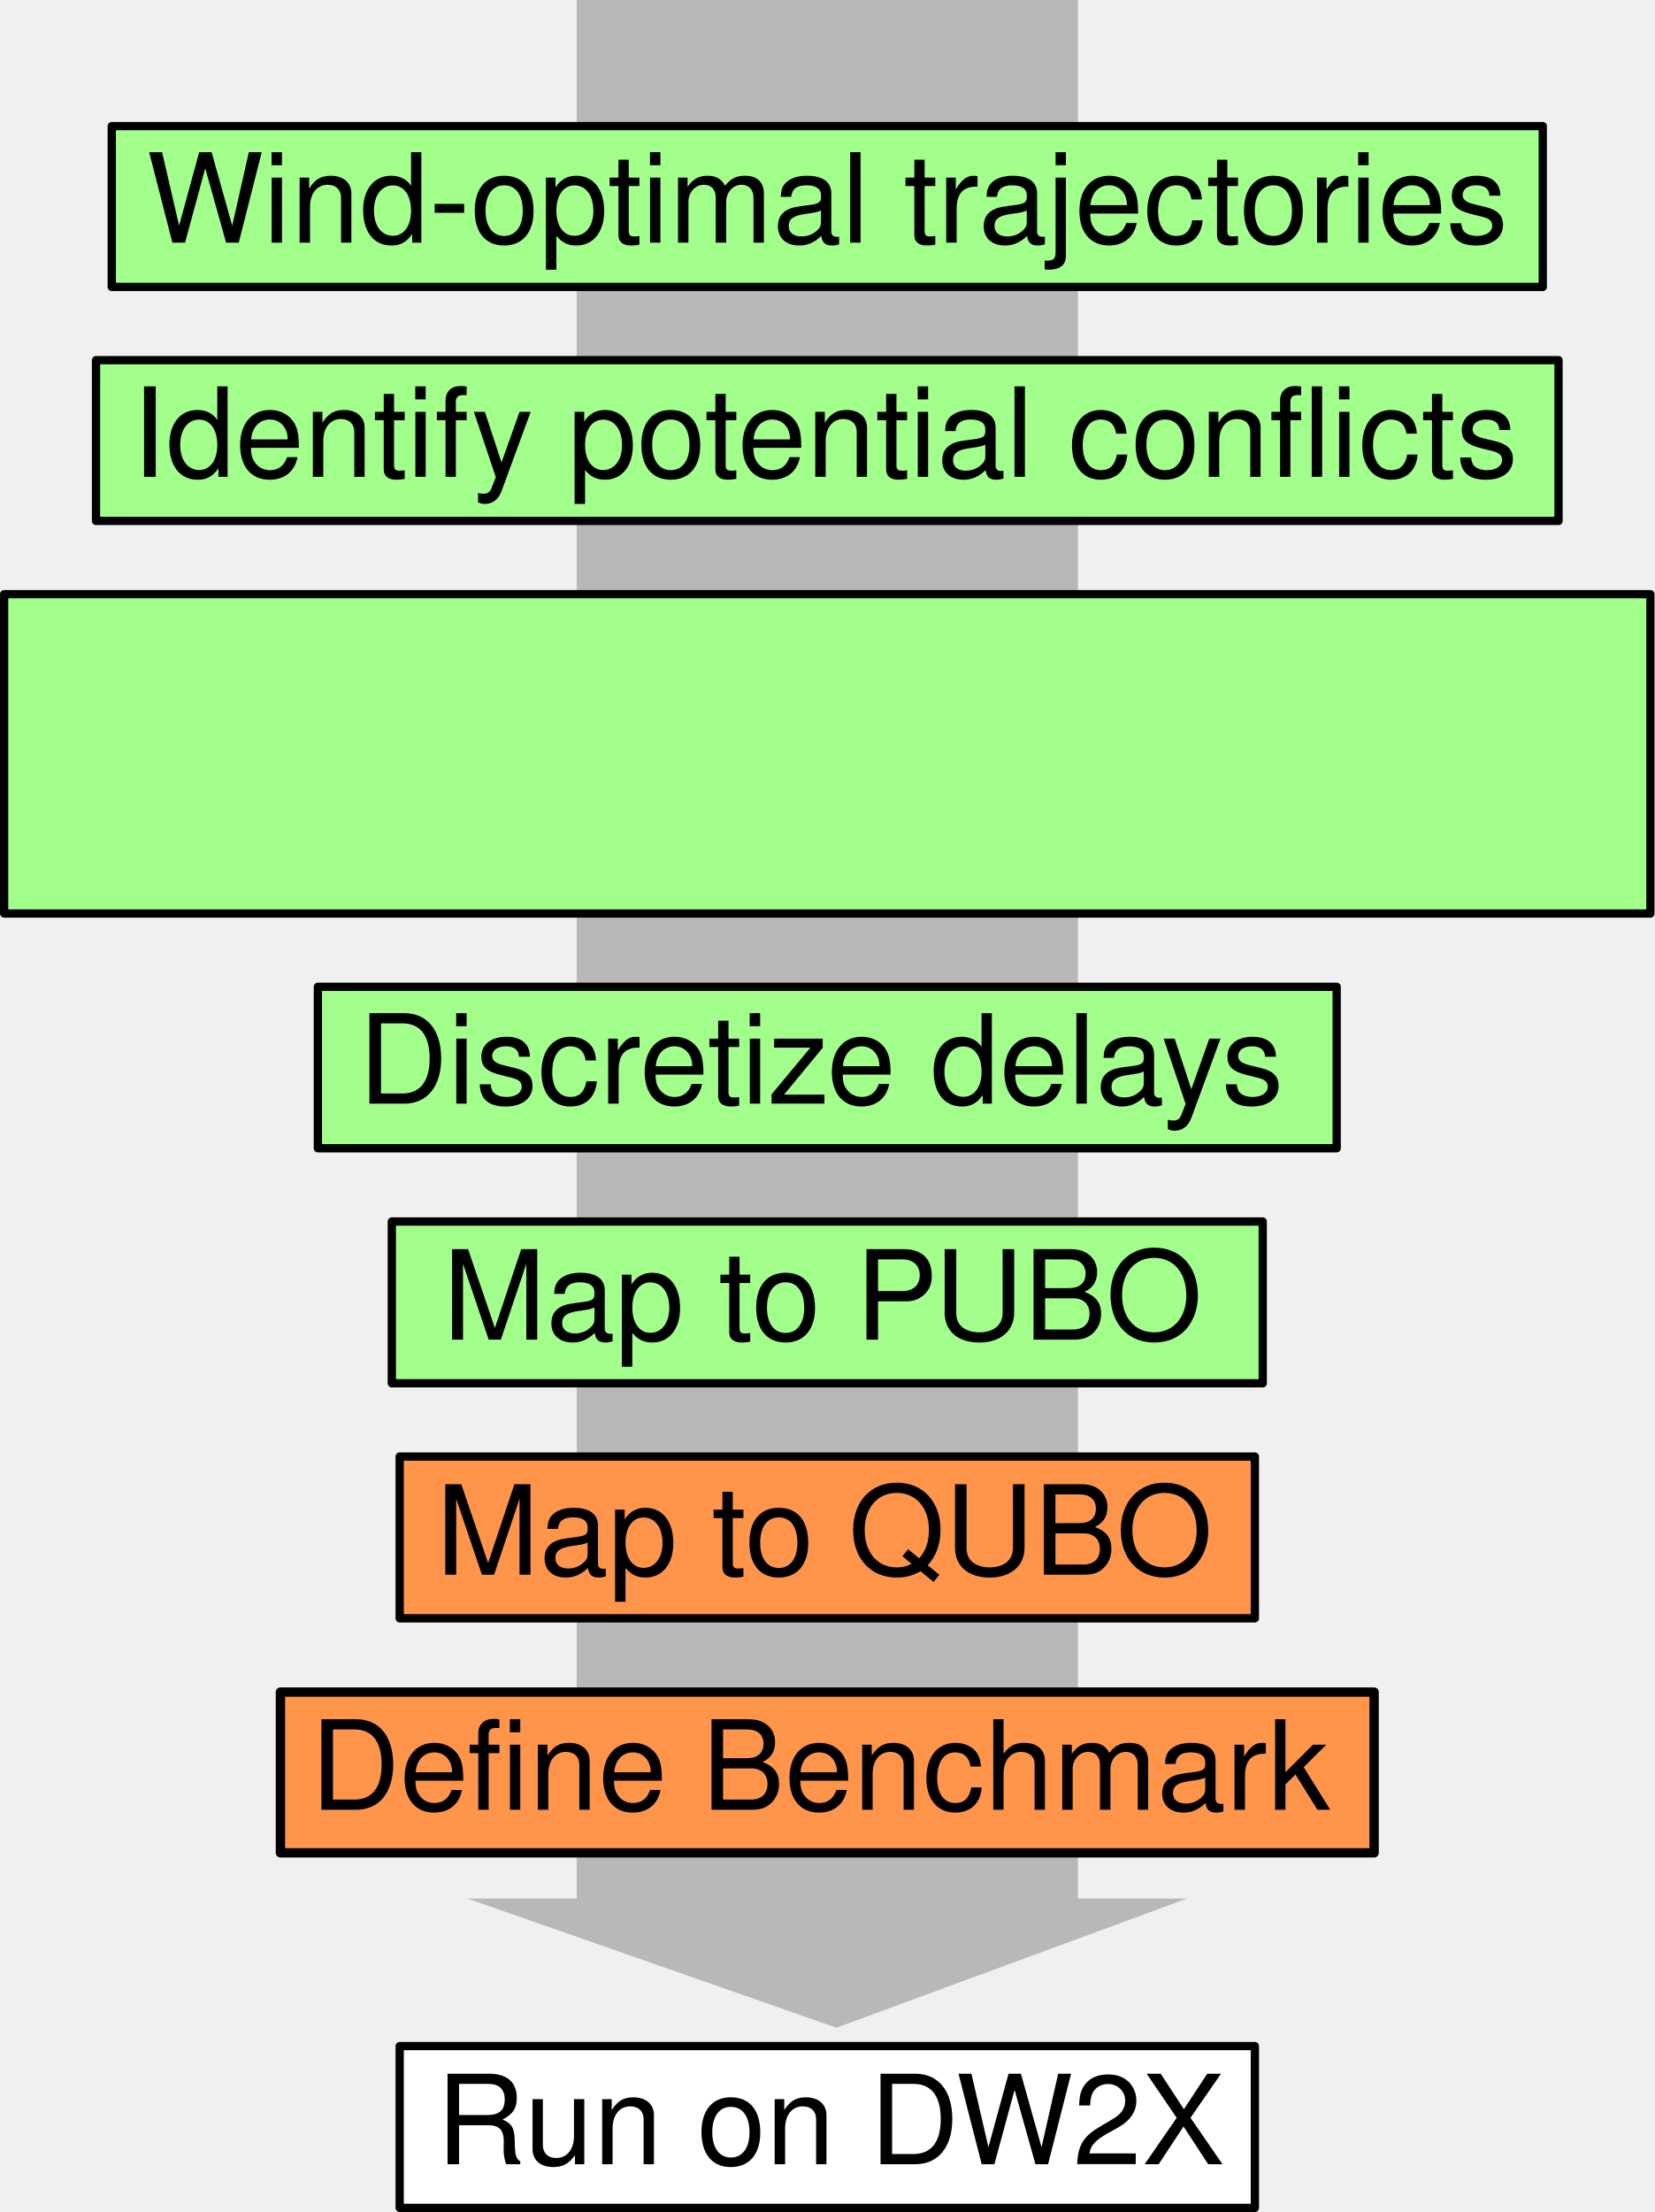
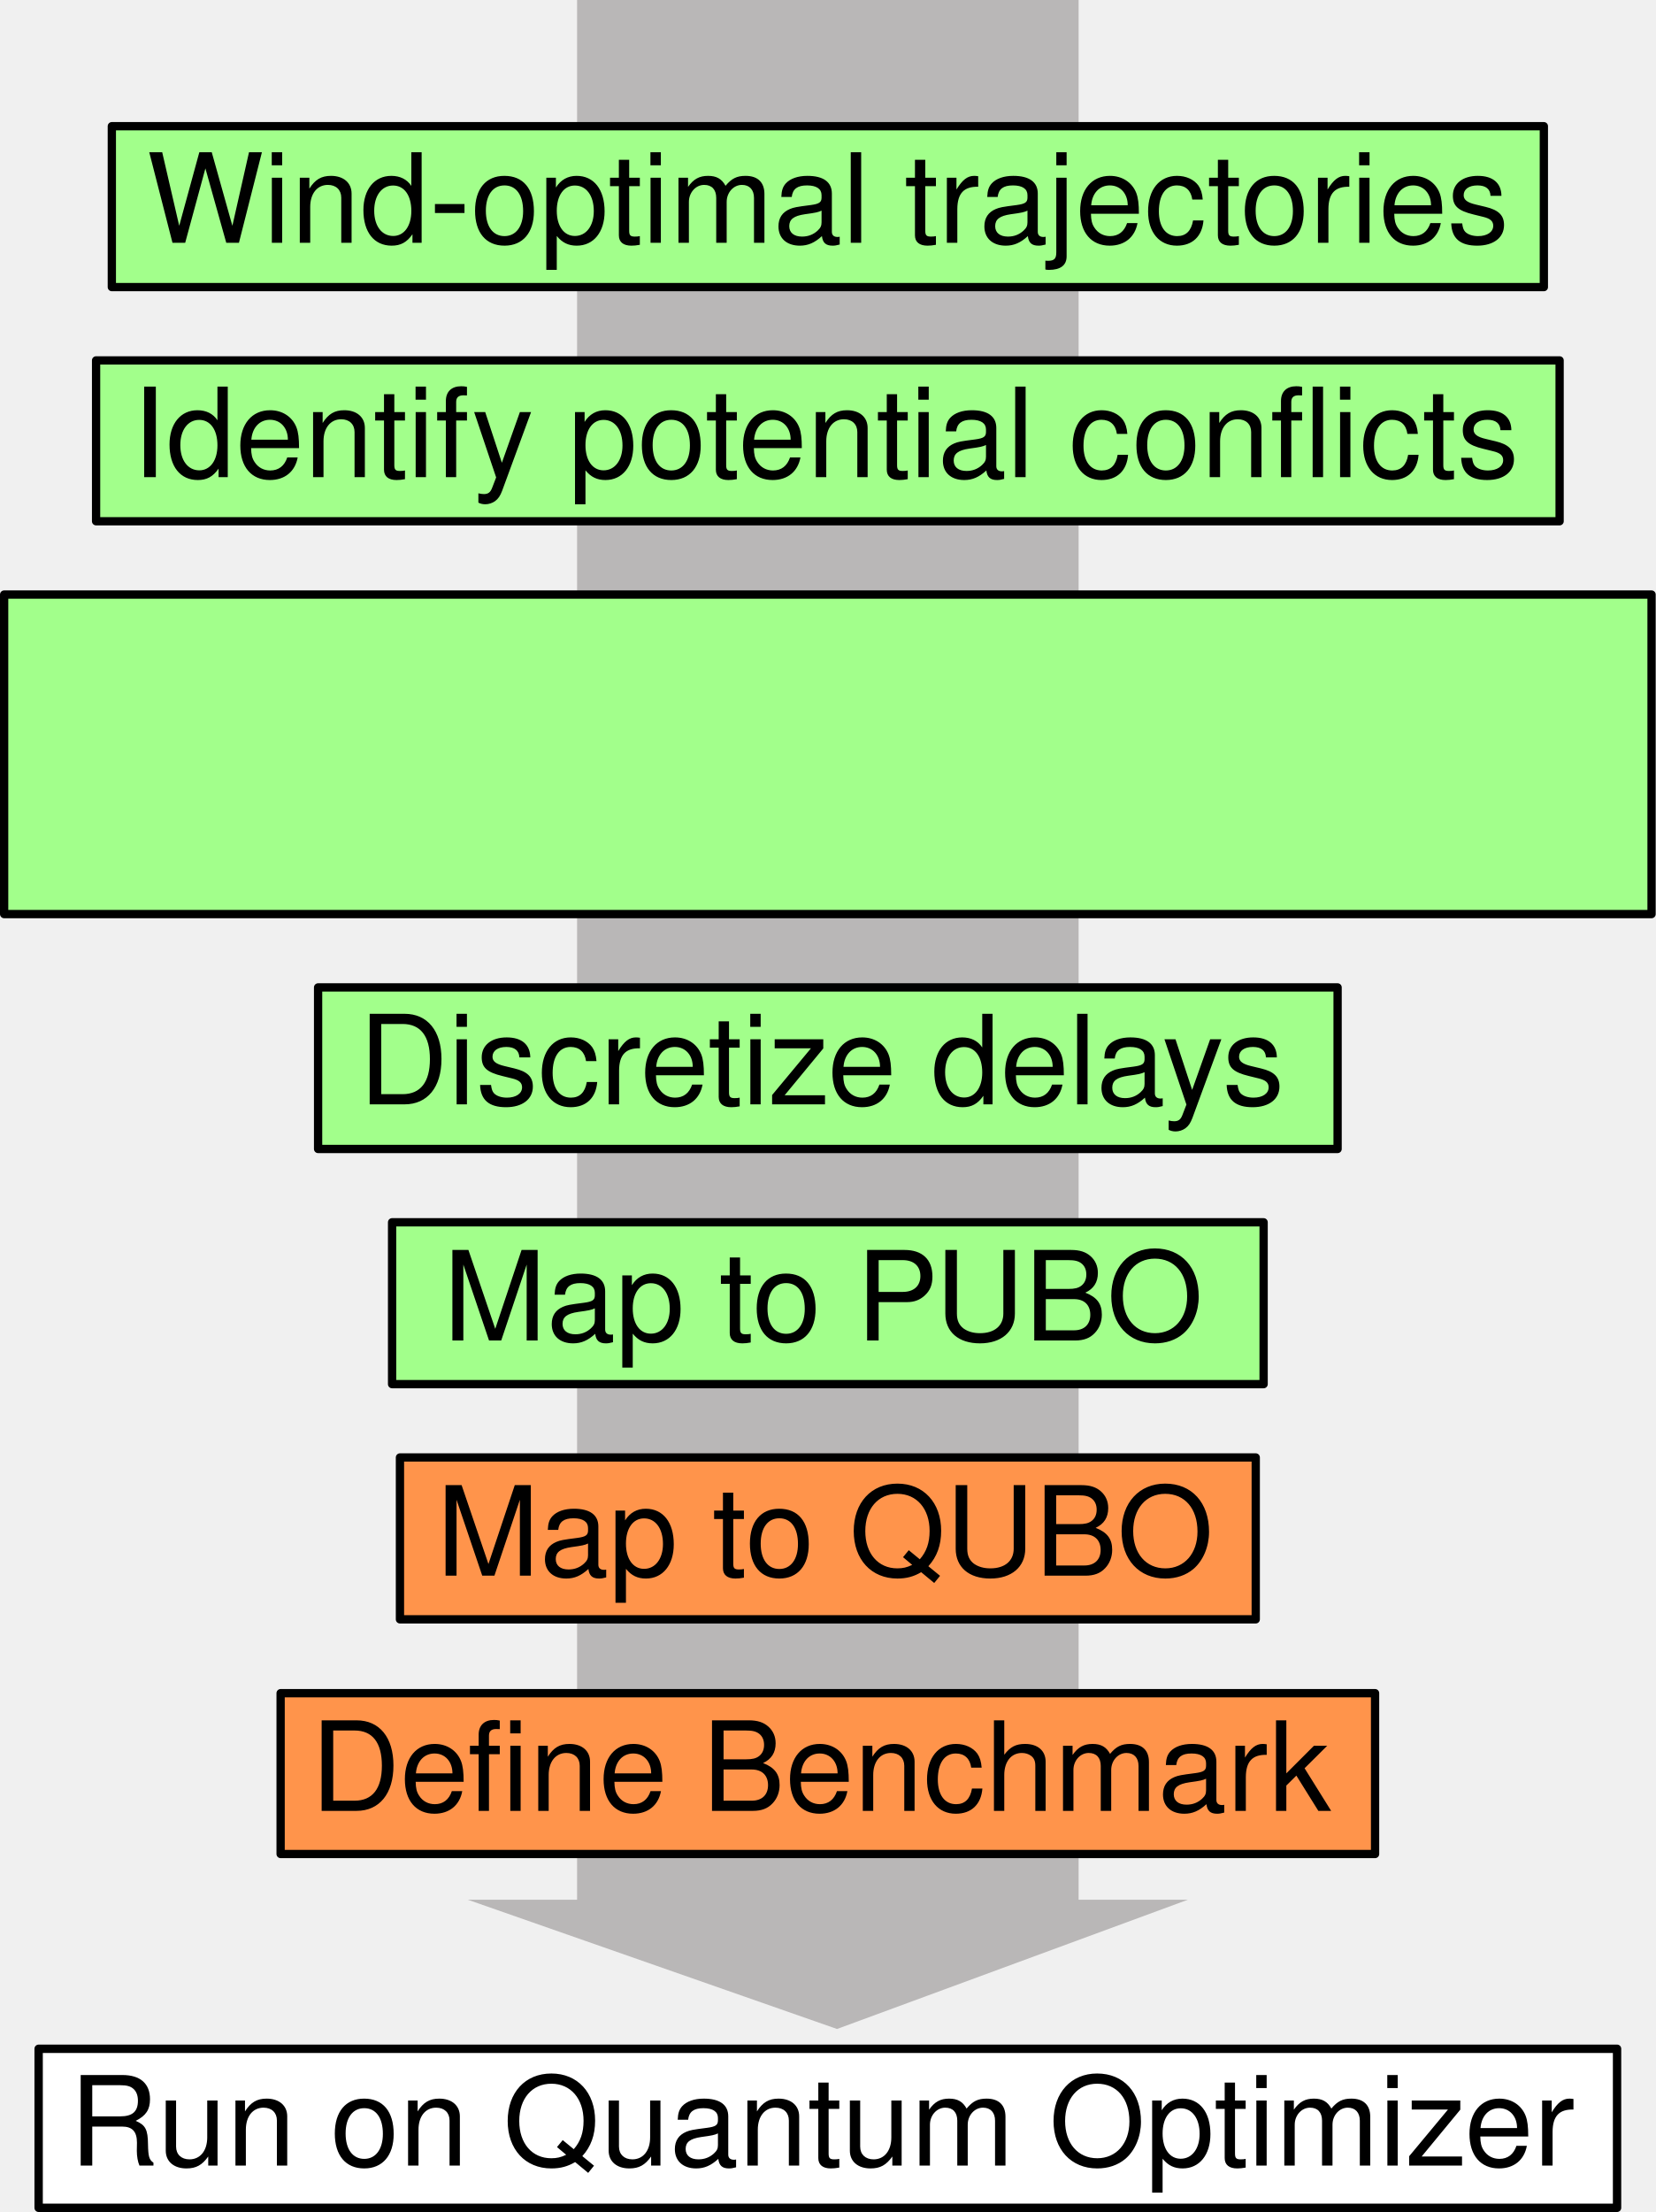
- <svg xmlns="http://www.w3.org/2000/svg" width="211.63mm" height="282.855mm" viewBox="0 0 749.87 1002.242" id="svg2" version="1.1">
+ <svg xmlns="http://www.w3.org/2000/svg" width="211.63mm" height="282.678mm" viewBox="0 0 749.87 1001.616" id="svg2" version="1.1">
  <defs id="defs4">
    <marker orient="auto" refY="0" refX="0" id="Arrow2Mstart" style="overflow:visible">
      <path id="path4358" style="fill:#f9b400;fill-opacity:1;fill-rule:evenodd;stroke:#000000;stroke-width:0.625;stroke-linejoin:round;stroke-opacity:1" d="M 8.719,4.034 -2.207,0.016 8.719,-4.002 c -1.745,2.372 -1.735,5.617 -6e-7,8.035 z" transform="scale(0.6,0.6)" />
    </marker>
    <marker orient="auto" refY="0" refX="0" id="Arrow1Lstart" style="overflow:visible">
      <path id="path4334" d="M 0,0 5,-5 -12.5,0 5,5 0,0 Z" style="fill:#000000;fill-opacity:1;fill-rule:evenodd;stroke:#000000;stroke-width:1pt;stroke-opacity:1" transform="matrix(0.8,0,0,0.8,10,0)" />
    </marker>
  </defs>
-   <g id="layer1" transform="translate(1026.285,237.6378)">
-     <path style="fill:#b9b7b7;fill-opacity:1;fill-rule:evenodd;stroke:none;stroke-width:0.746px;stroke-linecap:butt;stroke-linejoin:miter;stroke-opacity:1" d="m -814.412,622.579 326.123,0 -158.912,58.531 z" id="path4660" />
-     <rect style="opacity:1;fill:#b9b7b7;fill-opacity:1;stroke:none;stroke-width:125;stroke-linecap:round;stroke-linejoin:round;stroke-miterlimit:4;stroke-dasharray:none;stroke-dashoffset:3.8;stroke-opacity:1" id="rect4692" width="227.143" height="871.429" x="-764.921" y="-237.638" />
-     <g id="g4745" transform="translate(0,-1.3214131e-4)">
-       <rect y="-180.495" x="-975.636" height="72.857" width="648.571" id="rect4210" style="opacity:1;fill:#a2ff8b;fill-opacity:1;stroke:#000000;stroke-width:3.75;stroke-linecap:round;stroke-linejoin:round;stroke-miterlimit:3.8;stroke-dasharray:none;stroke-dashoffset:3.8;stroke-opacity:1" />
-       <text id="text4136" y="-127.695" x="-959.916" style="font-style:normal;font-variant:normal;font-weight:normal;font-stretch:normal;font-size:56.25px;line-height:125%;font-family:helvetica;-inkscape-font-specification:helvetica;letter-spacing:0px;word-spacing:0px;fill:#000000;fill-opacity:1;stroke:none;stroke-width:1px;stroke-linecap:butt;stroke-linejoin:miter;stroke-opacity:1" xml:space="preserve">
-         <tspan id="tspan4144" y="-127.695" x="-959.916">Wind-optimal trajectories</tspan>
+   <g id="layer1" transform="translate(958.3731,237.6378)">
+     <path style="fill:#b9b7b7;fill-opacity:1;fill-rule:evenodd;stroke:none;stroke-width:0.746px;stroke-linecap:butt;stroke-linejoin:miter;stroke-opacity:1" d="m -746.5,622.579 326.123,0 -158.912,58.531 z" id="path4660" />
+     <rect style="opacity:1;fill:#b9b7b7;fill-opacity:1;stroke:none;stroke-width:125;stroke-linecap:round;stroke-linejoin:round;stroke-miterlimit:4;stroke-dasharray:none;stroke-dashoffset:3.8;stroke-opacity:1" id="rect4692" width="227.143" height="871.429" x="-697.01" y="-237.638" />
+     <g id="g4745" transform="translate(-3.0199219e-5,-1.3214131e-4)">
+       <rect y="-180.495" x="-907.724" height="72.857" width="648.571" id="rect4210" style="opacity:1;fill:#a2ff8b;fill-opacity:1;stroke:#000000;stroke-width:3.75;stroke-linecap:round;stroke-linejoin:round;stroke-miterlimit:3.8;stroke-dasharray:none;stroke-dashoffset:3.8;stroke-opacity:1" />
+       <text id="text4136" y="-127.695" x="-892.004" style="font-style:normal;font-variant:normal;font-weight:normal;font-stretch:normal;font-size:56.25px;line-height:125%;font-family:helvetica;-inkscape-font-specification:helvetica;letter-spacing:0px;word-spacing:0px;fill:#000000;fill-opacity:1;stroke:none;stroke-width:1px;stroke-linecap:butt;stroke-linejoin:miter;stroke-opacity:1" xml:space="preserve">
+         <tspan id="tspan4144" y="-127.695" x="-892.004">Wind-optimal trajectories</tspan>
      </text>
    </g>
    <text xml:space="preserve" style="font-style:normal;font-variant:normal;font-weight:normal;font-stretch:normal;font-size:56.25px;line-height:125%;font-family:helvetica;-inkscape-font-specification:helvetica;letter-spacing:0px;word-spacing:0px;fill:#000000;fill-opacity:1;stroke:none;stroke-width:1px;stroke-linecap:butt;stroke-linejoin:miter;stroke-opacity:1" x="-564.286" y="-94.781" id="text4152">
      <tspan x="-564.286" y="-94.781" id="tspan4186" />
    </text>
    <flowRoot xml:space="preserve" id="flowRoot4194" style="font-style:normal;font-variant:normal;font-weight:normal;font-stretch:normal;font-size:56.25px;line-height:125%;font-family:helvetica;-inkscape-font-specification:helvetica;letter-spacing:0px;word-spacing:0px;fill:#000000;fill-opacity:1;stroke:none;stroke-width:1px;stroke-linecap:butt;stroke-linejoin:miter;stroke-opacity:1">
      <flowRegion id="flowRegion4196">
        <rect id="rect4198" width="717.143" height="222.857" x="191.429" y="165.219" />
      </flowRegion>
      <flowPara id="flowPara4200" />
    </flowRoot>
-     <rect style="opacity:1;fill:#a2ff8b;fill-opacity:1;stroke:#000000;stroke-width:3.75;stroke-linecap:round;stroke-linejoin:round;stroke-miterlimit:3.8;stroke-dasharray:none;stroke-dashoffset:3.8;stroke-opacity:1" id="rect4210-7" width="662.836" height="72.836" x="-982.768" y="-74.446" />
-     <text xml:space="preserve" style="font-style:normal;font-variant:normal;font-weight:normal;font-stretch:normal;font-size:56.25px;line-height:125%;font-family:helvetica;-inkscape-font-specification:helvetica;letter-spacing:0px;word-spacing:0px;fill:#000000;fill-opacity:1;stroke:none;stroke-width:1px;stroke-linecap:butt;stroke-linejoin:miter;stroke-opacity:1" x="-966.614" y="-21.572" id="text4148">
-       <tspan id="tspan4150" x="-966.614" y="-21.572">Identify potential conflicts</tspan>
-     </text>
-     <rect style="opacity:1;fill:#a2ff8b;fill-opacity:1;stroke:#000000;stroke-width:3.75;stroke-linecap:round;stroke-linejoin:round;stroke-miterlimit:3.8;stroke-dasharray:none;stroke-dashoffset:3.8;stroke-opacity:1" id="rect4210-7-5" width="746.12" height="144.691" x="-1024.41" y="31.583" />
-     <flowRoot xml:space="preserve" id="flowRoot4202" style="font-style:normal;font-variant:normal;font-weight:normal;font-stretch:normal;font-size:56.25px;line-height:125%;font-family:helvetica;-inkscape-font-specification:helvetica;text-align:center;letter-spacing:0px;word-spacing:0px;text-anchor:middle;fill:#000000;fill-opacity:1;stroke:none;stroke-width:1px;stroke-linecap:butt;stroke-linejoin:miter;stroke-opacity:1" transform="translate(-1178.211,-113.5854)">
-       <flowRegion id="flowRegion4204">
-         <rect id="rect4206" width="765.714" height="160" x="144.286" y="142.362" style="text-align:center;text-anchor:middle" />
-       </flowRegion>
-       <flowPara id="flowPara4208">Avoid/resolve potential conficts by optimizing delays</flowPara>
-     </flowRoot>
-     <rect style="opacity:1;fill:#a2ff8b;fill-opacity:1;stroke:#000000;stroke-width:3.75;stroke-linecap:round;stroke-linejoin:round;stroke-miterlimit:3.8;stroke-dasharray:none;stroke-dashoffset:3.8;stroke-opacity:1" id="rect4210-7-3" width="461.737" height="73.166" x="-882.219" y="209.466" />
-     <text xml:space="preserve" style="font-style:normal;font-variant:normal;font-weight:normal;font-stretch:normal;font-size:56.25px;line-height:125%;font-family:helvetica;-inkscape-font-specification:helvetica;letter-spacing:0px;word-spacing:0px;fill:#000000;fill-opacity:1;stroke:none;stroke-width:1px;stroke-linecap:butt;stroke-linejoin:miter;stroke-opacity:1" x="-863.857" y="262.421" id="text4156">
-       <tspan id="tspan4158" x="-863.857" y="262.421">Discretize delays</tspan>
-     </text>
-     <rect style="opacity:1;fill:#a2ff8b;fill-opacity:1;stroke:#000000;stroke-width:3.75;stroke-linecap:round;stroke-linejoin:round;stroke-miterlimit:3.8;stroke-dasharray:none;stroke-dashoffset:3.8;stroke-opacity:1" id="rect4210-7-3-5" width="394.721" height="73.292" x="-848.71" y="315.825" />
-     <text xml:space="preserve" style="font-style:normal;font-variant:normal;font-weight:normal;font-stretch:normal;font-size:56.25px;line-height:125%;font-family:helvetica;-inkscape-font-specification:helvetica;letter-spacing:0px;word-spacing:0px;fill:#000000;fill-opacity:1;stroke:none;stroke-width:1px;stroke-linecap:butt;stroke-linejoin:miter;stroke-opacity:1" x="-825.61" y="369.349" id="text4160">
-       <tspan id="tspan4162" x="-825.61" y="369.349">Map to PUBO</tspan>
-     </text>
-     <rect style="opacity:1;fill:#ff944b;fill-opacity:1;stroke:#000000;stroke-width:3.75;stroke-linecap:round;stroke-linejoin:round;stroke-miterlimit:3.8;stroke-dasharray:none;stroke-dashoffset:3.8;stroke-opacity:1" id="rect4210-7-3-5-6" width="387.592" height="73.306" x="-845.146" y="422.31" />
-     <text xml:space="preserve" style="font-style:normal;font-variant:normal;font-weight:normal;font-stretch:normal;font-size:56.25px;line-height:125%;font-family:helvetica;-inkscape-font-specification:helvetica;letter-spacing:0px;word-spacing:0px;fill:#000000;fill-opacity:1;stroke:none;stroke-width:1px;stroke-linecap:butt;stroke-linejoin:miter;stroke-opacity:1" x="-828.686" y="475.841" id="text4164">
-       <tspan id="tspan4166" x="-828.686" y="475.841">Map to QUBO</tspan>
-     </text>
-     <rect style="opacity:1;fill:#ffffff;fill-opacity:1;stroke:#000000;stroke-width:3.75;stroke-linecap:round;stroke-linejoin:round;stroke-miterlimit:3.8;stroke-dasharray:none;stroke-dashoffset:3.8;stroke-opacity:1" id="rect4210-7-3-5-6-9" width="387.592" height="73.306" x="-845.146" y="689.423" />
-     <text xml:space="preserve" style="font-style:normal;font-variant:normal;font-weight:normal;font-stretch:normal;font-size:56.25px;line-height:125%;font-family:helvetica;-inkscape-font-specification:helvetica;letter-spacing:0px;word-spacing:0px;fill:#000000;fill-opacity:1;stroke:none;stroke-width:1px;stroke-linecap:butt;stroke-linejoin:miter;stroke-opacity:1" x="-828.686" y="742.955" id="text4164-1">
-       <tspan id="tspan4166-2" x="-828.686" y="742.955">Run on DW2X</tspan>
-     </text>
-     <rect style="opacity:1;fill:#ff944b;fill-opacity:1;stroke:#000000;stroke-width:4.227;stroke-linecap:round;stroke-linejoin:round;stroke-miterlimit:3.8;stroke-dasharray:none;stroke-dashoffset:3.8;stroke-opacity:1" id="rect4210-7-3-5-6-6" width="495.686" height="72.829" x="-899.193" y="529.047" />
-     <text xml:space="preserve" style="font-style:normal;font-variant:normal;font-weight:normal;font-stretch:normal;font-size:56.25px;line-height:125%;font-family:helvetica;-inkscape-font-specification:helvetica;letter-spacing:0px;word-spacing:0px;fill:#000000;fill-opacity:1;stroke:none;stroke-width:1px;stroke-linecap:butt;stroke-linejoin:miter;stroke-opacity:1" x="-885.611" y="582.34" id="text4164-7">
-       <tspan id="tspan4166-5" x="-885.611" y="582.34">Define Benchmark</tspan>
-     </text>
+     <g id="g4216" transform="translate(67.91177,0)">
+       <rect y="-74.446" x="-982.768" height="72.836" width="662.836" id="rect4210-7" style="opacity:1;fill:#a2ff8b;fill-opacity:1;stroke:#000000;stroke-width:3.75;stroke-linecap:round;stroke-linejoin:round;stroke-miterlimit:3.8;stroke-dasharray:none;stroke-dashoffset:3.8;stroke-opacity:1" />
+       <text id="text4148" y="-21.572" x="-966.614" style="font-style:normal;font-variant:normal;font-weight:normal;font-stretch:normal;font-size:56.25px;line-height:125%;font-family:helvetica;-inkscape-font-specification:helvetica;letter-spacing:0px;word-spacing:0px;fill:#000000;fill-opacity:1;stroke:none;stroke-width:1px;stroke-linecap:butt;stroke-linejoin:miter;stroke-opacity:1" xml:space="preserve">
+         <tspan y="-21.572" x="-966.614" id="tspan4150">Identify potential conflicts</tspan>
+       </text>
+     </g>
+     <g id="g4209" transform="translate(67.91177,0)">
+       <rect y="31.583" x="-1024.41" height="144.691" width="746.12" id="rect4210-7-5" style="opacity:1;fill:#a2ff8b;fill-opacity:1;stroke:#000000;stroke-width:3.75;stroke-linecap:round;stroke-linejoin:round;stroke-miterlimit:3.8;stroke-dasharray:none;stroke-dashoffset:3.8;stroke-opacity:1" />
+       <flowRoot transform="translate(-1178.211,-113.5854)" style="font-style:normal;font-variant:normal;font-weight:normal;font-stretch:normal;font-size:56.25px;line-height:125%;font-family:helvetica;-inkscape-font-specification:helvetica;text-align:center;letter-spacing:0px;word-spacing:0px;text-anchor:middle;fill:#000000;fill-opacity:1;stroke:none;stroke-width:1px;stroke-linecap:butt;stroke-linejoin:miter;stroke-opacity:1" id="flowRoot4202" xml:space="preserve">
+         <flowRegion id="flowRegion4204">
+           <rect style="text-align:center;text-anchor:middle" y="142.362" x="144.286" height="160" width="765.714" id="rect4206" />
+         </flowRegion>
+         <flowPara id="flowPara4208">Avoid/resolve potential conficts by optimizing delays</flowPara>
+       </flowRoot>
+     </g>
+     <g id="g4204" transform="translate(67.91181,0)">
+       <rect y="209.466" x="-882.219" height="73.166" width="461.737" id="rect4210-7-3" style="opacity:1;fill:#a2ff8b;fill-opacity:1;stroke:#000000;stroke-width:3.75;stroke-linecap:round;stroke-linejoin:round;stroke-miterlimit:3.8;stroke-dasharray:none;stroke-dashoffset:3.8;stroke-opacity:1" />
+       <text id="text4156" y="262.421" x="-863.857" style="font-style:normal;font-variant:normal;font-weight:normal;font-stretch:normal;font-size:56.25px;line-height:125%;font-family:helvetica;-inkscape-font-specification:helvetica;letter-spacing:0px;word-spacing:0px;fill:#000000;fill-opacity:1;stroke:none;stroke-width:1px;stroke-linecap:butt;stroke-linejoin:miter;stroke-opacity:1" xml:space="preserve">
+         <tspan y="262.421" x="-863.857" id="tspan4158">Discretize delays</tspan>
+       </text>
+     </g>
+     <g id="g4199" transform="translate(67.91177,0)">
+       <rect y="315.825" x="-848.71" height="73.292" width="394.721" id="rect4210-7-3-5" style="opacity:1;fill:#a2ff8b;fill-opacity:1;stroke:#000000;stroke-width:3.75;stroke-linecap:round;stroke-linejoin:round;stroke-miterlimit:3.8;stroke-dasharray:none;stroke-dashoffset:3.8;stroke-opacity:1" />
+       <text id="text4160" y="369.349" x="-825.61" style="font-style:normal;font-variant:normal;font-weight:normal;font-stretch:normal;font-size:56.25px;line-height:125%;font-family:helvetica;-inkscape-font-specification:helvetica;letter-spacing:0px;word-spacing:0px;fill:#000000;fill-opacity:1;stroke:none;stroke-width:1px;stroke-linecap:butt;stroke-linejoin:miter;stroke-opacity:1" xml:space="preserve">
+         <tspan y="369.349" x="-825.61" id="tspan4162">Map to PUBO</tspan>
+       </text>
+     </g>
+     <g id="g4194" transform="translate(67.91179,0)">
+       <rect y="422.31" x="-845.146" height="73.306" width="387.592" id="rect4210-7-3-5-6" style="opacity:1;fill:#ff944b;fill-opacity:1;stroke:#000000;stroke-width:3.75;stroke-linecap:round;stroke-linejoin:round;stroke-miterlimit:3.8;stroke-dasharray:none;stroke-dashoffset:3.8;stroke-opacity:1" />
+       <text id="text4164" y="475.841" x="-828.686" style="font-style:normal;font-variant:normal;font-weight:normal;font-stretch:normal;font-size:56.25px;line-height:125%;font-family:helvetica;-inkscape-font-specification:helvetica;letter-spacing:0px;word-spacing:0px;fill:#000000;fill-opacity:1;stroke:none;stroke-width:1px;stroke-linecap:butt;stroke-linejoin:miter;stroke-opacity:1" xml:space="preserve">
+         <tspan y="475.841" x="-828.686" id="tspan4166">Map to QUBO</tspan>
+       </text>
+     </g>
+     <g id="g4184" transform="translate(-96.37393,0)">
+       <rect y="690.067" x="-844.503" height="72.019" width="714.877" id="rect4210-7-3-5-6-9" style="opacity:1;fill:#ffffff;fill-opacity:1;stroke:#000000;stroke-width:3.783;stroke-linecap:round;stroke-linejoin:round;stroke-miterlimit:3.8;stroke-dasharray:none;stroke-dashoffset:3.8;stroke-opacity:1" />
+       <text id="text4164-1" y="742.955" x="-830.686" style="font-style:normal;font-variant:normal;font-weight:normal;font-stretch:normal;font-size:56.25px;line-height:125%;font-family:helvetica;-inkscape-font-specification:helvetica;letter-spacing:0px;word-spacing:0px;fill:#000000;fill-opacity:1;stroke:none;stroke-width:1px;stroke-linecap:butt;stroke-linejoin:miter;stroke-opacity:1" xml:space="preserve">
+         <tspan y="742.955" x="-830.686" id="tspan4166-2">Run on Quantum Optimizer</tspan>
+       </text>
+     </g>
+     <g id="g4189" transform="translate(67.91181,0)">
+       <rect y="529.047" x="-899.193" height="72.829" width="495.686" id="rect4210-7-3-5-6-6" style="opacity:1;fill:#ff944b;fill-opacity:1;stroke:#000000;stroke-width:3.75;stroke-linecap:round;stroke-linejoin:round;stroke-miterlimit:3.8;stroke-dasharray:none;stroke-dashoffset:3.8;stroke-opacity:1" />
+       <text id="text4164-7" y="582.34" x="-885.611" style="font-style:normal;font-variant:normal;font-weight:normal;font-stretch:normal;font-size:56.25px;line-height:125%;font-family:helvetica;-inkscape-font-specification:helvetica;letter-spacing:0px;word-spacing:0px;fill:#000000;fill-opacity:1;stroke:none;stroke-width:1px;stroke-linecap:butt;stroke-linejoin:miter;stroke-opacity:1" xml:space="preserve">
+         <tspan y="582.34" x="-885.611" id="tspan4166-5">Define Benchmark</tspan>
+       </text>
+     </g>
  </g>
</svg>
